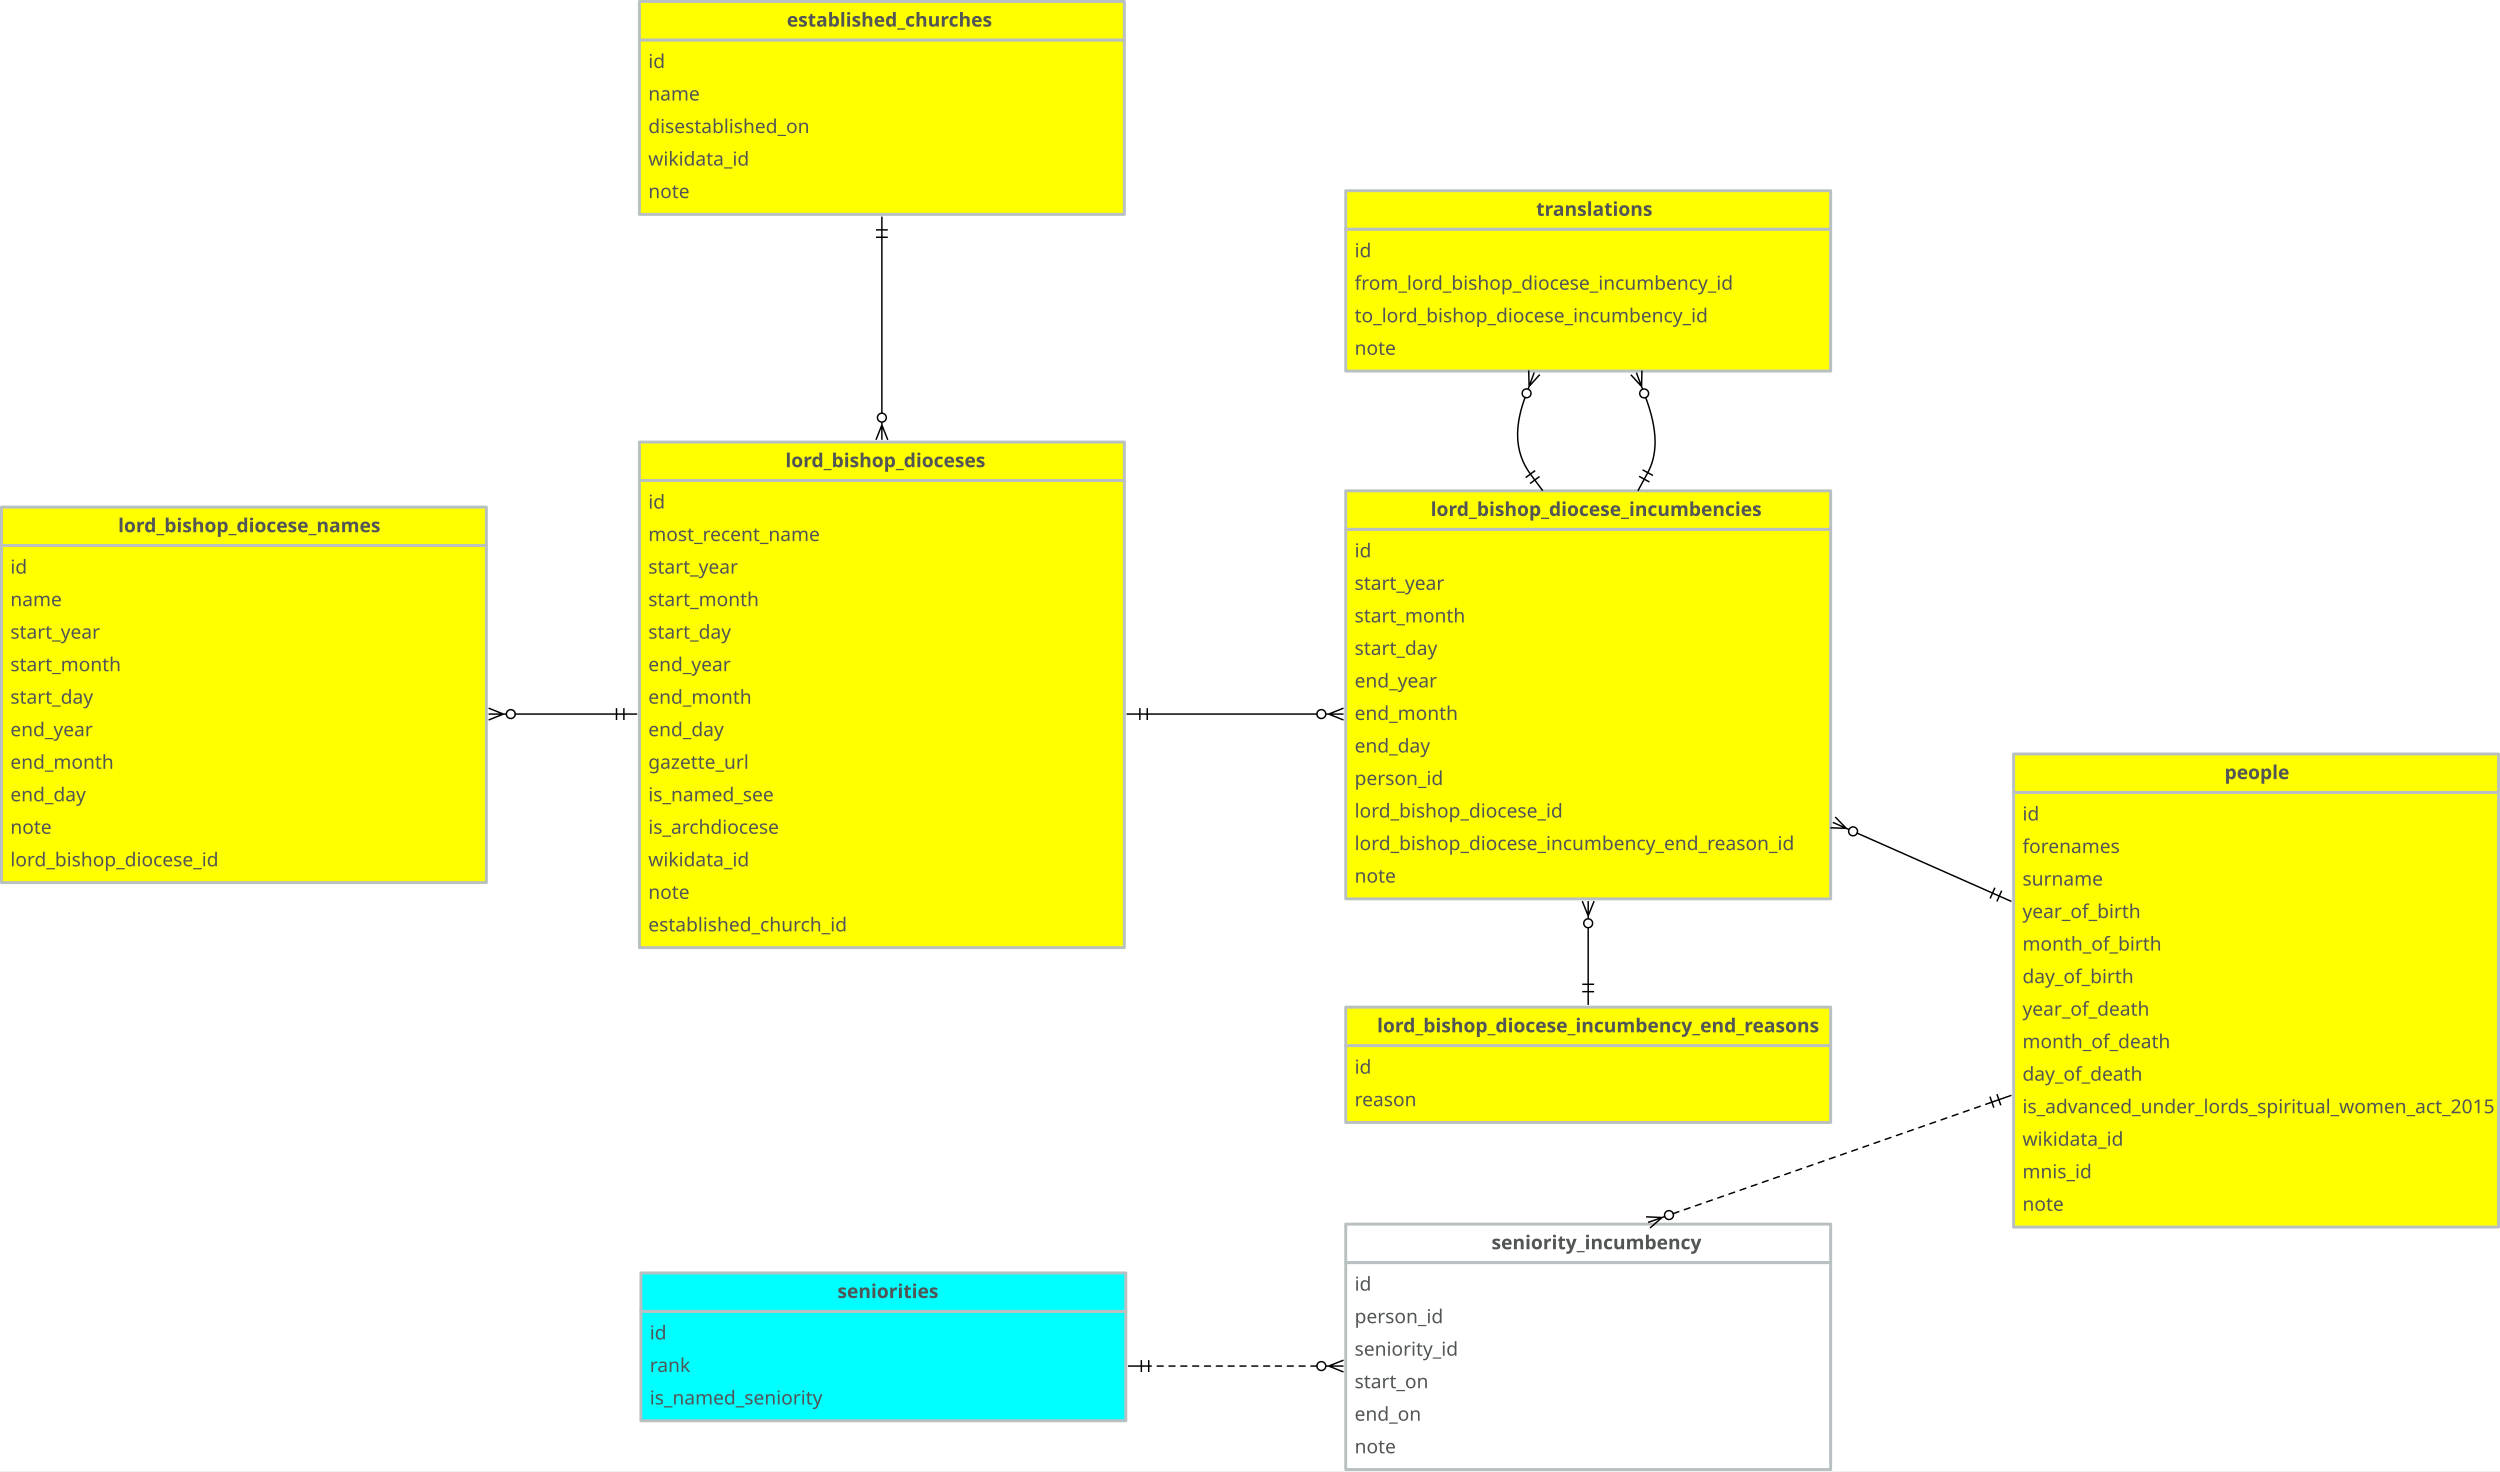
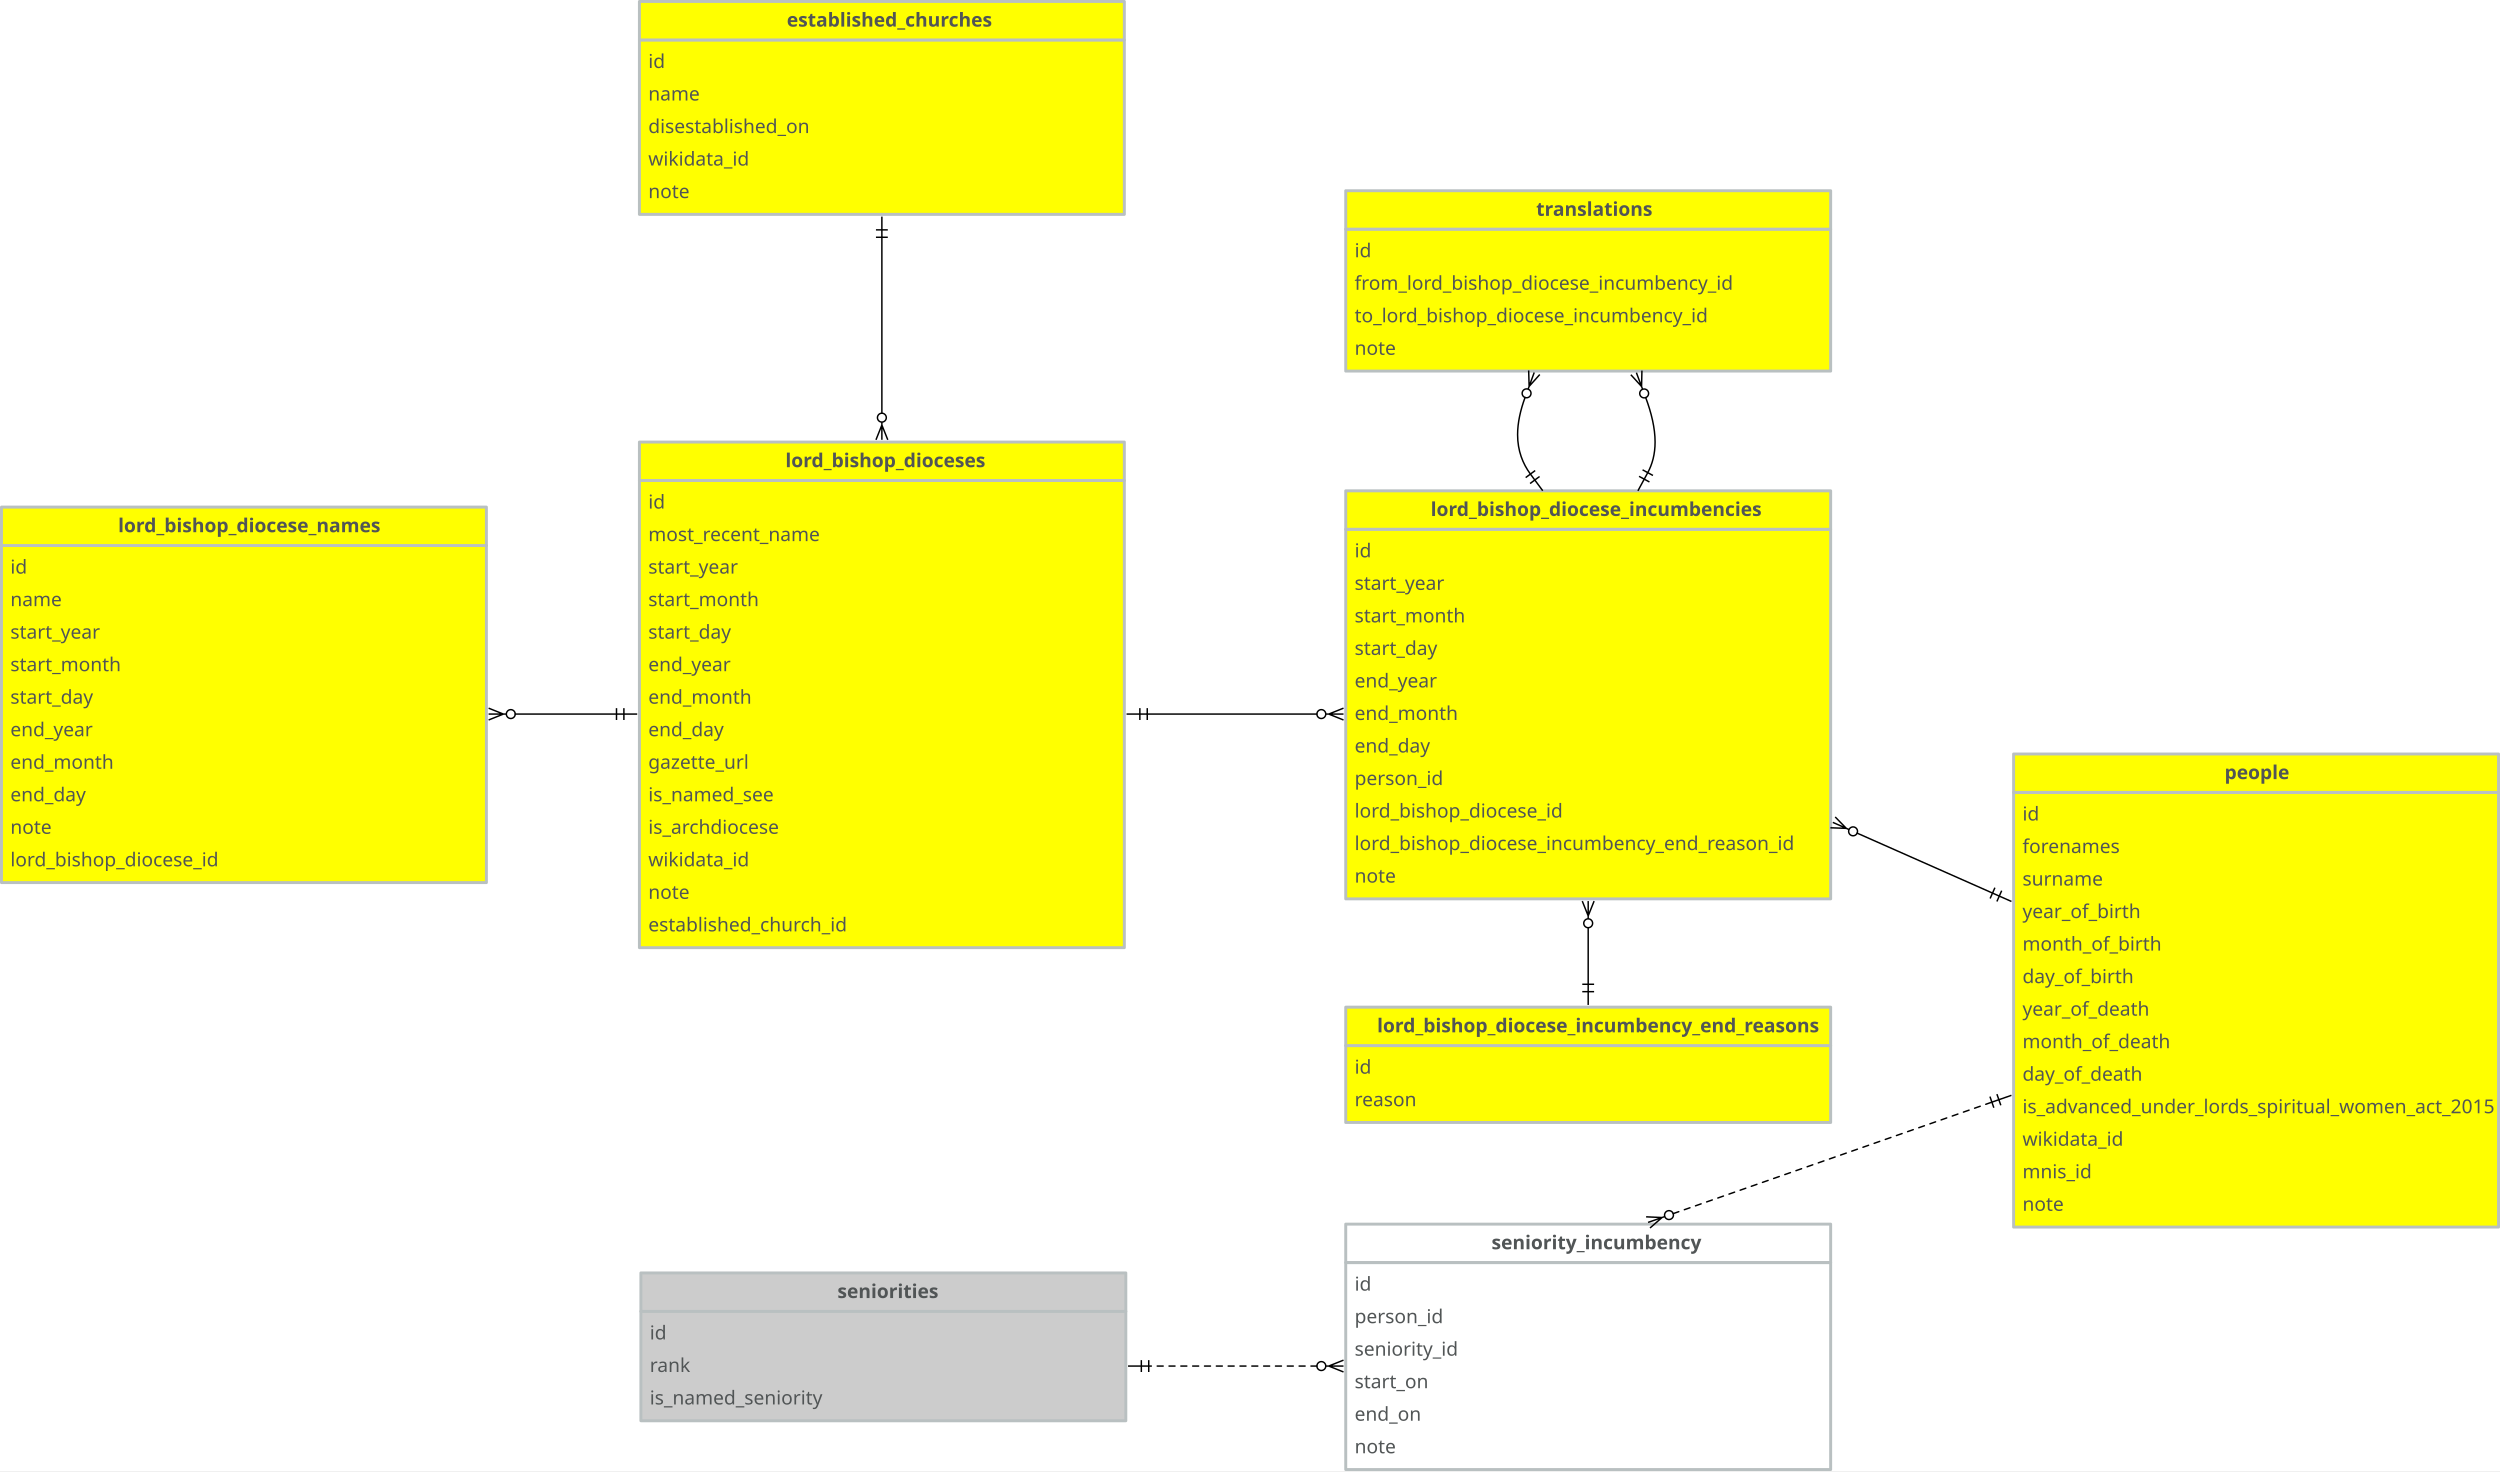
<svg xmlns="http://www.w3.org/2000/svg" version="1.1" viewBox="-1199.5 -275 1691 995" width="1691" height="995">
  <defs>
    <marker orient="auto" overflow="visible" markerUnits="strokeWidth" id="DoubleBar_Marker" stroke-linejoin="miter" stroke-miterlimit="10" viewBox="-1 -5 16 10" markerWidth="16" markerHeight="10" color="black">
      <g>
        <path d="M 14 0 L 0 0 M 5 4 L 5 -4 M 0 4 L 0 -4" fill="none" stroke="currentColor" stroke-width="1" />
      </g>
    </marker>
    <marker orient="auto" overflow="visible" markerUnits="strokeWidth" id="CrowBall_Marker" stroke-linejoin="miter" stroke-miterlimit="10" viewBox="-19 -5 20 10" markerWidth="20" markerHeight="10" color="black">
      <g>
        <path d="M -18 0 L -6 0 M -18 -4 L -8 0 L -18 4 M -.879 -2.121 C .293 -.95 .293 .95 -.879 2.121 C -2.05 3.293 -3.95 3.293 -5.121 2.121 C -6.293 .95 -6.293 -.95 -5.121 -2.121 C -3.95 -3.293 -2.05 -3.293 -.879 -2.121" fill="none" stroke="currentColor" stroke-width="1" />
      </g>
    </marker>
  </defs>
  <g id="Canvas_1" stroke-opacity="1" fill="none" stroke="none" fill-opacity="1" stroke-dasharray="none">
    <rect fill="white" x="-1199.5" y="-275" width="1691" height="995" />
    <g id="Canvas_1_Layer_1">
      <g id="Group_47">
        <g id="Graphic_49">
          <rect x="162.5" y="261" width="328" height="294" fill="yellow" />
          <rect x="162.5" y="261" width="328" height="294" stroke="#b9c0c1" stroke-linecap="round" stroke-linejoin="round" stroke-width="2" />
          <text transform="translate(168.5 267)" fill="#515556">
            <tspan font-family="Avenir" font-size="13" fill="#515556" x="0" y="13">id</tspan>
            <tspan font-family="Avenir" font-size="13" fill="#515556" x="0" y="35">forenames</tspan>
            <tspan font-family="Avenir" font-size="13" fill="#515556" x="0" y="57">surname</tspan>
            <tspan font-family="Avenir" font-size="13" fill="#515556" x="0" y="79">year_of_birth</tspan>
            <tspan font-family="Avenir" font-size="13" fill="#515556" x="0" y="101">month_of_birth</tspan>
            <tspan font-family="Avenir" font-size="13" fill="#515556" x="0" y="123">day_of_birth</tspan>
            <tspan font-family="Avenir" font-size="13" fill="#515556" x="0" y="145">year_of_death</tspan>
            <tspan font-family="Avenir" font-size="13" fill="#515556" x="0" y="167">month_of_death</tspan>
            <tspan font-family="Avenir" font-size="13" fill="#515556" x="0" y="189">day_of_death</tspan>
            <tspan font-family="Avenir" font-size="13" fill="#515556" x="0" y="211">is_advanced_under_lords_spiritual_women_act_2015</tspan>
            <tspan font-family="Avenir" font-size="13" fill="#515556" x="0" y="233">wikidata_id</tspan>
            <tspan font-family="Avenir" font-size="13" fill="#515556" x="0" y="255">mnis_id</tspan>
            <tspan font-family="Avenir" font-size="13" fill="#515556" x="0" y="277">note</tspan>
          </text>
        </g>
        <g id="Graphic_48">
          <rect x="162.5" y="235" width="328" height="26" fill="yellow" />
          <rect x="162.5" y="235" width="328" height="26" stroke="#b9c0c1" stroke-linecap="round" stroke-linejoin="round" stroke-width="2" />
          <text transform="translate(168.5 239)" fill="#515556">
            <tspan font-family="Avenir" font-weight="bold" font-size="13" fill="#515556" x="136.693" y="13">people</tspan>
          </text>
        </g>
      </g>
      <g id="Group_42">
        <g id="Graphic_44">
          <rect x="-767" y="50" width="328" height="316" fill="yellow" />
          <rect x="-767" y="50" width="328" height="316" stroke="#b9c0c1" stroke-linecap="round" stroke-linejoin="round" stroke-width="2" />
          <text transform="translate(-761 56)" fill="#515556">
            <tspan font-family="Avenir" font-size="13" fill="#515556" x="0" y="13">id</tspan>
            <tspan font-family="Avenir" font-size="13" fill="#515556" x="0" y="35">most_recent_name</tspan>
            <tspan font-family="Avenir" font-size="13" fill="#515556" x="0" y="57">start_year</tspan>
            <tspan font-family="Avenir" font-size="13" fill="#515556" x="0" y="79">start_month</tspan>
            <tspan font-family="Avenir" font-size="13" fill="#515556" x="0" y="101">start_day</tspan>
            <tspan font-family="Avenir" font-size="13" fill="#515556" x="0" y="123">end_year</tspan>
            <tspan font-family="Avenir" font-size="13" fill="#515556" x="0" y="145">end_month</tspan>
            <tspan font-family="Avenir" font-size="13" fill="#515556" x="0" y="167">end_day</tspan>
            <tspan font-family="Avenir" font-size="13" fill="#515556" x="0" y="189">gazette_url</tspan>
            <tspan font-family="Avenir" font-size="13" fill="#515556" x="0" y="211">is_named_see</tspan>
            <tspan font-family="Avenir" font-size="13" fill="#515556" x="0" y="233">is_archdiocese</tspan>
            <tspan font-family="Avenir" font-size="13" fill="#515556" x="0" y="255">wikidata_id</tspan>
            <tspan font-family="Avenir" font-size="13" fill="#515556" x="0" y="277">note</tspan>
            <tspan font-family="Avenir" font-size="13" fill="#515556" x="0" y="299">established_church_id</tspan>
          </text>
        </g>
        <g id="Graphic_43">
          <rect x="-767" y="24" width="328" height="26" fill="yellow" />
          <rect x="-767" y="24" width="328" height="26" stroke="#b9c0c1" stroke-linecap="round" stroke-linejoin="round" stroke-width="2" />
          <text transform="translate(-761 28)" fill="#515556">
            <tspan font-family="Avenir" font-weight="bold" font-size="13" fill="#515556" x="92.753" y="13">lord_bishop_dioceses</tspan>
          </text>
        </g>
      </g>
      <g id="Group_39">
        <g id="Graphic_41">
          <rect x="-289.25" y="83" width="328" height="250" fill="yellow" />
          <rect x="-289.25" y="83" width="328" height="250" stroke="#b9c0c1" stroke-linecap="round" stroke-linejoin="round" stroke-width="2" />
          <text transform="translate(-283.25 89)" fill="#515556">
            <tspan font-family="Avenir" font-size="13" fill="#515556" x="0" y="13">id</tspan>
            <tspan font-family="Avenir" font-size="13" fill="#515556" x="0" y="35">start_year</tspan>
            <tspan font-family="Avenir" font-size="13" fill="#515556" x="0" y="57">start_month</tspan>
            <tspan font-family="Avenir" font-size="13" fill="#515556" x="0" y="79">start_day</tspan>
            <tspan font-family="Avenir" font-size="13" fill="#515556" x="0" y="101">end_year</tspan>
            <tspan font-family="Avenir" font-size="13" fill="#515556" x="0" y="123">end_month</tspan>
            <tspan font-family="Avenir" font-size="13" fill="#515556" x="0" y="145">end_day</tspan>
            <tspan font-family="Avenir" font-size="13" fill="#515556" x="0" y="167">person_id</tspan>
            <tspan font-family="Avenir" font-size="13" fill="#515556" x="0" y="189">lord_bishop_diocese_id</tspan>
            <tspan font-family="Avenir" font-size="13" fill="#515556" x="0" y="211">lord_bishop_diocese_incumbency_end_reason_id</tspan>
            <tspan font-family="Avenir" font-size="13" fill="#515556" x="0" y="233">note</tspan>
          </text>
        </g>
        <g id="Graphic_40">
          <rect x="-289.25" y="57" width="328" height="26" fill="yellow" />
          <rect x="-289.25" y="57" width="328" height="26" stroke="#b9c0c1" stroke-linecap="round" stroke-linejoin="round" stroke-width="2" />
          <text transform="translate(-283.25 61)" fill="#515556">
            <tspan font-family="Avenir" font-weight="bold" font-size="13" fill="#515556" x="51.452" y="13">lord_bishop_diocese_incumbencies</tspan>
          </text>
        </g>
      </g>
      <g id="Line_38">
        <line x1="56.666" y1="288.538" x2="148.241" y2="329.081" marker-end="url(#DoubleBar_Marker)" marker-start="url(#CrowBall_Marker)" stroke="black" stroke-linecap="round" stroke-linejoin="round" stroke-width="1" />
      </g>
      <g id="Line_37">
        <line x1="-308.75" y1="208" x2="-423.5" y2="208" marker-end="url(#DoubleBar_Marker)" marker-start="url(#CrowBall_Marker)" stroke="black" stroke-linecap="round" stroke-linejoin="round" stroke-width="1" />
      </g>
      <g id="Group_17">
        <g id="Graphic_19">
-           <rect x="-766" y="612" width="328" height="74" fill="aqua" />
+           <rect x="-766" y="612" width="328" height="74" fill="#ccc" />
          <rect x="-766" y="612" width="328" height="74" stroke="#b9c0c1" stroke-linecap="round" stroke-linejoin="round" stroke-width="2" />
          <text transform="translate(-760 618)" fill="#515556">
            <tspan font-family="Avenir" font-size="13" fill="#515556" x="0" y="13">id</tspan>
            <tspan font-family="Avenir" font-size="13" fill="#515556" x="0" y="35">rank</tspan>
            <tspan font-family="Avenir" font-size="13" fill="#515556" x="0" y="57">is_named_seniority</tspan>
          </text>
        </g>
        <g id="Graphic_18">
-           <rect x="-766" y="586" width="328" height="26" fill="aqua" />
+           <rect x="-766" y="586" width="328" height="26" fill="#ccc" />
          <rect x="-766" y="586" width="328" height="26" stroke="#b9c0c1" stroke-linecap="round" stroke-linejoin="round" stroke-width="2" />
          <text transform="translate(-760 590)" fill="#515556">
            <tspan font-family="Avenir" font-weight="bold" font-size="13" fill="#515556" x="126.936" y="13">seniorities</tspan>
          </text>
        </g>
      </g>
      <g id="Group_14">
        <g id="Graphic_16">
          <rect x="-289.25" y="579" width="328" height="140" stroke="#b9c0c1" stroke-linecap="round" stroke-linejoin="round" stroke-width="2" />
          <text transform="translate(-283.25 585)" fill="#515556">
            <tspan font-family="Avenir" font-size="13" fill="#515556" x="0" y="13">id</tspan>
            <tspan font-family="Avenir" font-size="13" fill="#515556" x="0" y="35">person_id</tspan>
            <tspan font-family="Avenir" font-size="13" fill="#515556" x="0" y="57">seniority_id</tspan>
            <tspan font-family="Avenir" font-size="13" fill="#515556" x="0" y="79">start_on</tspan>
            <tspan font-family="Avenir" font-size="13" fill="#515556" x="0" y="101">end_on</tspan>
            <tspan font-family="Avenir" font-size="13" fill="#515556" x="0" y="123">note</tspan>
          </text>
        </g>
        <g id="Graphic_15">
          <rect x="-289.25" y="553" width="328" height="26" stroke="#b9c0c1" stroke-linecap="round" stroke-linejoin="round" stroke-width="2" />
          <text transform="translate(-283.25 557)" fill="#515556">
            <tspan font-family="Avenir" font-weight="bold" font-size="13" fill="#515556" x="92.623" y="13">seniority_incumbency</tspan>
          </text>
        </g>
      </g>
      <g id="Line_13">
        <line x1="-67.759" y1="545.892" x2="147.813" y2="470.496" marker-end="url(#DoubleBar_Marker)" marker-start="url(#CrowBall_Marker)" stroke="black" stroke-linecap="round" stroke-linejoin="round" stroke-dasharray="4.0,4.0" stroke-width="1" />
      </g>
      <g id="Line_12">
        <line x1="-308.75" y1="649" x2="-422.5" y2="649" marker-end="url(#DoubleBar_Marker)" marker-start="url(#CrowBall_Marker)" stroke="black" stroke-linecap="round" stroke-linejoin="round" stroke-dasharray="4.0,4.0" stroke-width="1" />
      </g>
      <g id="Group_50">
        <g id="Graphic_52">
          <rect x="-289.25" y="-120" width="328" height="96" fill="yellow" />
          <rect x="-289.25" y="-120" width="328" height="96" stroke="#b9c0c1" stroke-linecap="round" stroke-linejoin="round" stroke-width="2" />
          <text transform="translate(-283.25 -114)" fill="#515556">
            <tspan font-family="Avenir" font-size="13" fill="#515556" x="0" y="13">id</tspan>
            <tspan font-family="Avenir" font-size="13" fill="#515556" x="0" y="35">from_lord_bishop_diocese_incumbency_id</tspan>
            <tspan font-family="Avenir" font-size="13" fill="#515556" x="0" y="57">to_lord_bishop_diocese_incumbency_id</tspan>
            <tspan font-family="Avenir" font-size="13" fill="#515556" x="0" y="79">note</tspan>
          </text>
        </g>
        <g id="Graphic_51">
          <rect x="-289.25" y="-146" width="328" height="26" fill="yellow" />
          <rect x="-289.25" y="-146" width="328" height="26" stroke="#b9c0c1" stroke-linecap="round" stroke-linejoin="round" stroke-width="2" />
          <text transform="translate(-283.25 -142)" fill="#515556">
            <tspan font-family="Avenir" font-weight="bold" font-size="13" fill="#515556" x="122.848" y="13">translations</tspan>
          </text>
        </g>
      </g>
      <g id="Line_53">
        <path d="M -86.344 -6.069 C -82.508 4.195 -80 14.528 -80 24 C -80 32.274 -81.914 39.091 -84.955 44.699" marker-end="url(#DoubleBar_Marker)" marker-start="url(#CrowBall_Marker)" stroke="black" stroke-linecap="round" stroke-linejoin="round" stroke-width="1" />
      </g>
      <g id="Line_54">
        <path d="M -167.95 -6.141 C -171.055 2.332 -173 10.881 -173 19 C -173 29.941 -169.468 38.704 -164.325 45.663" marker-end="url(#DoubleBar_Marker)" marker-start="url(#CrowBall_Marker)" stroke="black" stroke-linecap="round" stroke-linejoin="round" stroke-width="1" />
      </g>
      <g id="Group_55">
        <g id="Graphic_57">
          <rect x="-289.25" y="432.25" width="328" height="52" fill="yellow" />
          <rect x="-289.25" y="432.25" width="328" height="52" stroke="#b9c0c1" stroke-linecap="round" stroke-linejoin="round" stroke-width="2" />
          <text transform="translate(-283.25 438.25)" fill="#515556">
            <tspan font-family="Avenir" font-size="13" fill="#515556" x="0" y="13">id</tspan>
            <tspan font-family="Avenir" font-size="13" fill="#515556" x="0" y="35">reason</tspan>
          </text>
        </g>
        <g id="Graphic_56">
          <rect x="-289.25" y="406.25" width="328" height="26" fill="yellow" />
          <rect x="-289.25" y="406.25" width="328" height="26" stroke="#b9c0c1" stroke-linecap="round" stroke-linejoin="round" stroke-width="2" />
          <text transform="translate(-283.25 410.25)" fill="#515556">
            <tspan font-family="Avenir" font-weight="bold" font-size="13" fill="#515556" x="15.227" y="13">lord_bishop_diocese_incumbency_end_reasons</tspan>
          </text>
        </g>
      </g>
      <g id="Line_58">
        <line x1="-125.25" y1="352.5" x2="-125.25" y2="390.75" marker-end="url(#DoubleBar_Marker)" marker-start="url(#CrowBall_Marker)" stroke="black" stroke-linecap="round" stroke-linejoin="round" stroke-width="1" />
      </g>
      <g id="Group_59">
        <g id="Graphic_61">
          <rect x="-1198.5" y="94" width="328" height="228" fill="yellow" />
          <rect x="-1198.5" y="94" width="328" height="228" stroke="#b9c0c1" stroke-linecap="round" stroke-linejoin="round" stroke-width="2" />
          <text transform="translate(-1192.5 100)" fill="#515556">
            <tspan font-family="Avenir" font-size="13" fill="#515556" x="0" y="13">id</tspan>
            <tspan font-family="Avenir" font-size="13" fill="#515556" x="0" y="35">name</tspan>
            <tspan font-family="Avenir" font-size="13" fill="#515556" x="0" y="57">start_year</tspan>
            <tspan font-family="Avenir" font-size="13" fill="#515556" x="0" y="79">start_month</tspan>
            <tspan font-family="Avenir" font-size="13" fill="#515556" x="0" y="101">start_day</tspan>
            <tspan font-family="Avenir" font-size="13" fill="#515556" x="0" y="123">end_year</tspan>
            <tspan font-family="Avenir" font-size="13" fill="#515556" x="0" y="145">end_month</tspan>
            <tspan font-family="Avenir" font-size="13" fill="#515556" x="0" y="167">end_day</tspan>
            <tspan font-family="Avenir" font-size="13" fill="#515556" x="0" y="189">note</tspan>
            <tspan font-family="Avenir" font-size="13" fill="#515556" x="0" y="211">lord_bishop_diocese_id</tspan>
          </text>
        </g>
        <g id="Graphic_60">
          <rect x="-1198.5" y="68" width="328" height="26" fill="yellow" />
          <rect x="-1198.5" y="68" width="328" height="26" stroke="#b9c0c1" stroke-linecap="round" stroke-linejoin="round" stroke-width="2" />
          <text transform="translate(-1192.5 72)" fill="#515556">
            <tspan font-family="Avenir" font-weight="bold" font-size="13" fill="#515556" x="72.895" y="13">lord_bishop_diocese_names</tspan>
          </text>
        </g>
      </g>
      <g id="Line_62">
        <line x1="-851" y1="208" x2="-782.5" y2="208" marker-end="url(#DoubleBar_Marker)" marker-start="url(#CrowBall_Marker)" stroke="black" stroke-linecap="round" stroke-linejoin="round" stroke-width="1" />
      </g>
      <g id="Group_71">
        <g id="Graphic_73">
          <rect x="-767" y="-248" width="328" height="118" fill="yellow" />
          <rect x="-767" y="-248" width="328" height="118" stroke="#b9c0c1" stroke-linecap="round" stroke-linejoin="round" stroke-width="2" />
          <text transform="translate(-761 -242)" fill="#515556">
            <tspan font-family="Avenir" font-size="13" fill="#515556" x="0" y="13">id</tspan>
            <tspan font-family="Avenir" font-size="13" fill="#515556" x="0" y="35">name</tspan>
            <tspan font-family="Avenir" font-size="13" fill="#515556" x="0" y="57">disestablished_on</tspan>
            <tspan font-family="Avenir" font-size="13" fill="#515556" x="0" y="79">wikidata_id</tspan>
            <tspan font-family="Avenir" font-size="13" fill="#515556" x="0" y="101">note</tspan>
          </text>
        </g>
        <g id="Graphic_72">
          <rect x="-767" y="-274" width="328" height="26" fill="yellow" />
          <rect x="-767" y="-274" width="328" height="26" stroke="#b9c0c1" stroke-linecap="round" stroke-linejoin="round" stroke-width="2" />
          <text transform="translate(-761 -270)" fill="#515556">
            <tspan font-family="Avenir" font-weight="bold" font-size="13" fill="#515556" x="93.702" y="13">established_churches</tspan>
          </text>
        </g>
      </g>
      <g id="Line_74">
        <line x1="-603" y1="4.5" x2="-603" y2="-114.5" marker-end="url(#DoubleBar_Marker)" marker-start="url(#CrowBall_Marker)" stroke="black" stroke-linecap="round" stroke-linejoin="round" stroke-width="1" />
      </g>
    </g>
  </g>
</svg>
